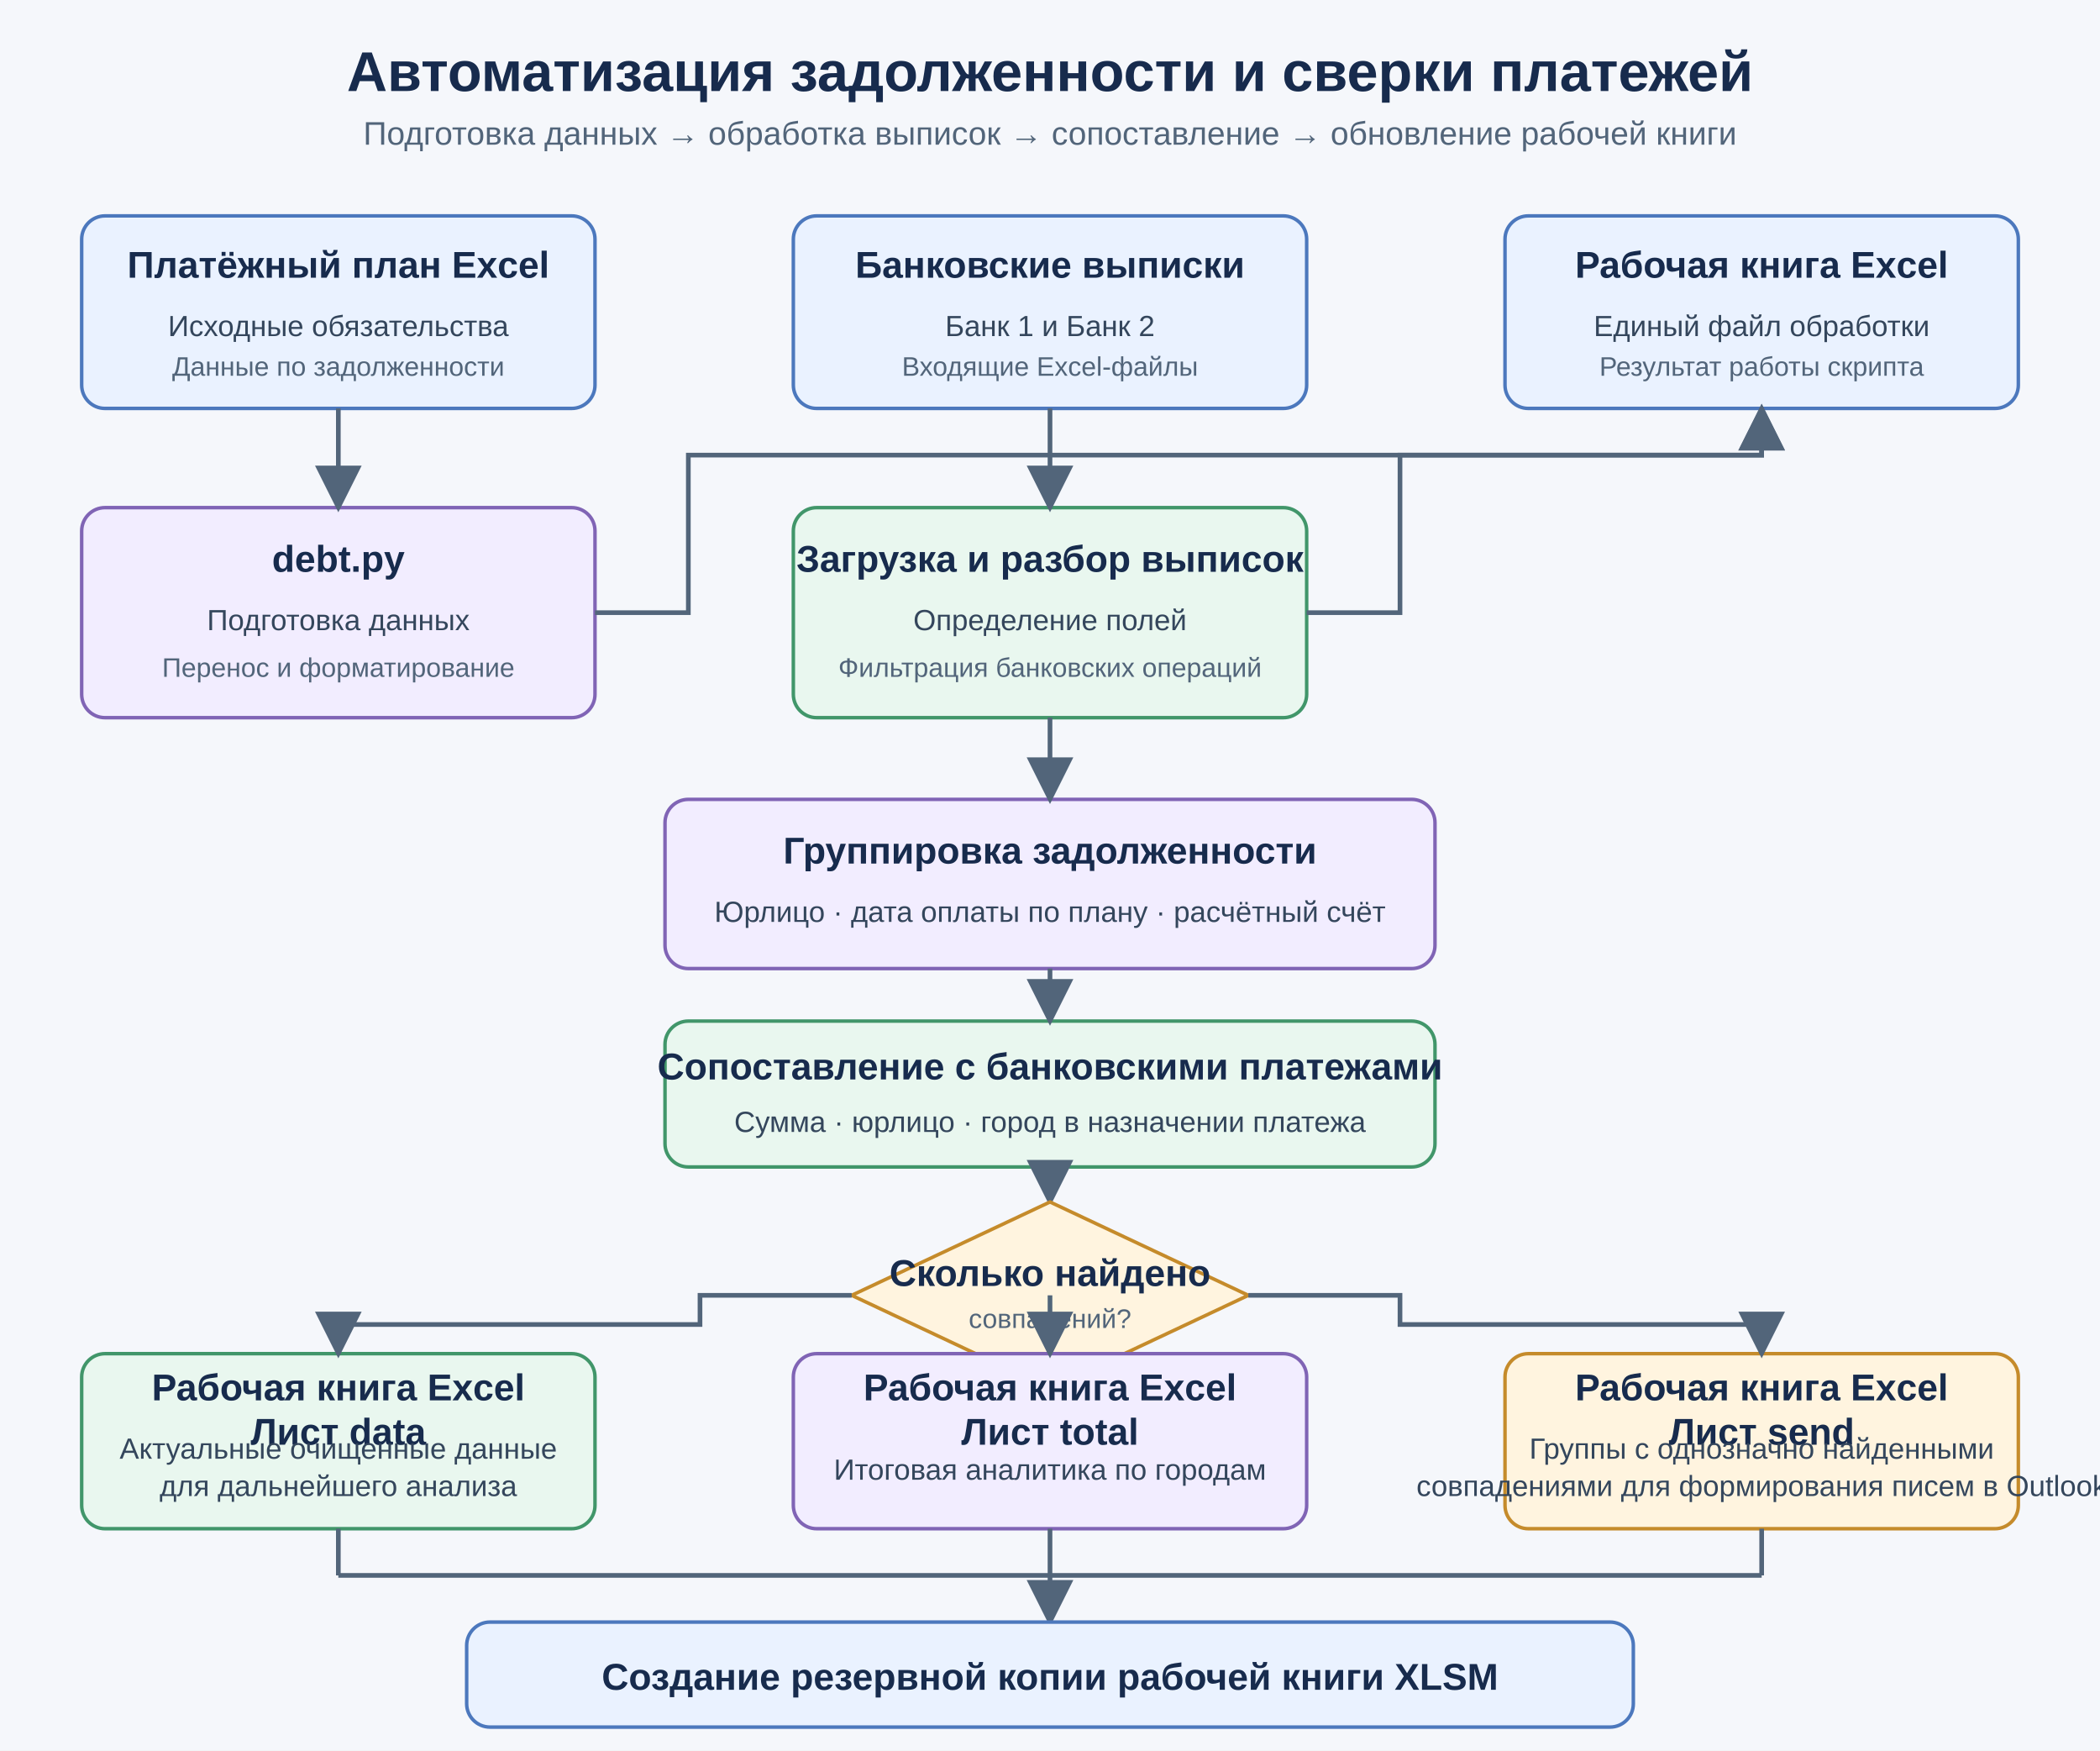
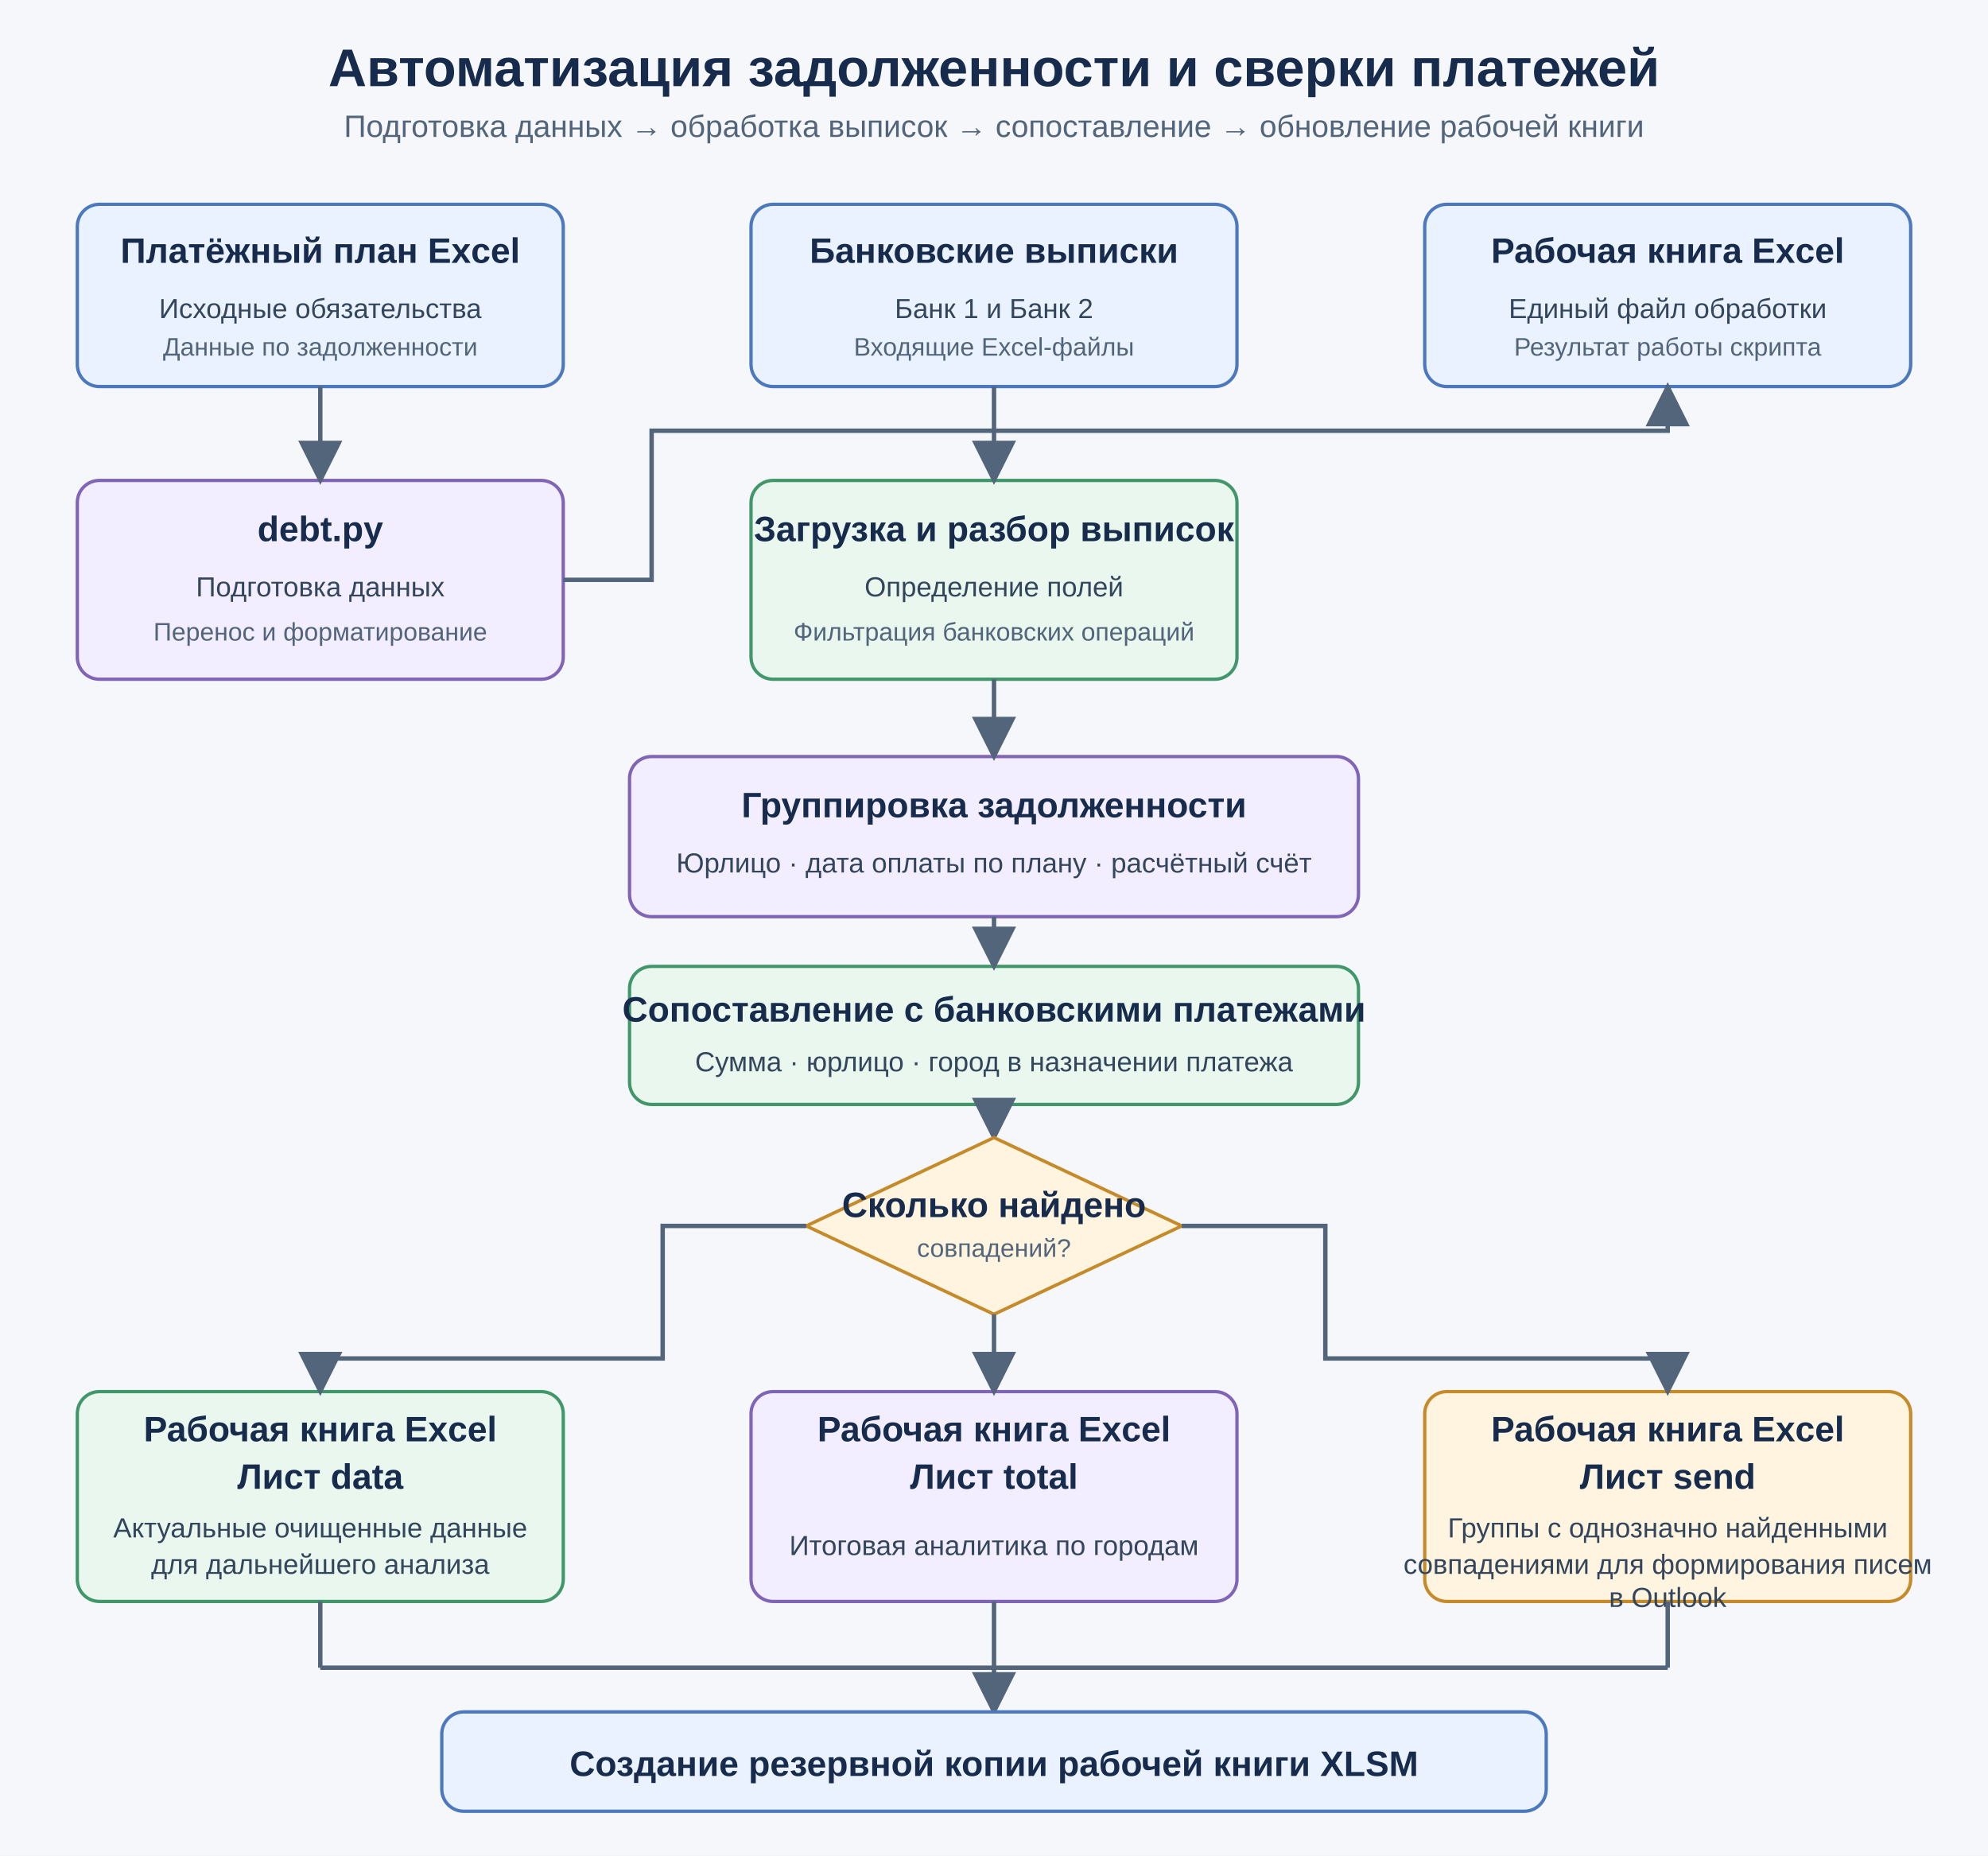
- <svg xmlns="http://www.w3.org/2000/svg" width="1800" height="1500" viewBox="0 0 1800 1500" role="img" aria-labelledby="title desc">
+ <svg xmlns="http://www.w3.org/2000/svg" width="1800" height="1680" viewBox="0 0 1800 1680" role="img" aria-labelledby="title desc">
  <defs>
    <marker id="arrow" markerWidth="12" markerHeight="12" refX="10" refY="6" orient="auto">
      <path d="M1,1 L11,6 L1,11 Z" fill="#52657a" />
    </marker>
    <style>
      .bg{fill:#f5f7fb}
      .title{font:700 48px Arial,sans-serif;fill:#172b4d}
      .subtitle{font:28px Arial,sans-serif;fill:#52657a}
      .box{fill:#fff;stroke:#9aabc0;stroke-width:3;rx:20}
      .blue{fill:#eaf2ff;stroke:#4c78bd}
      .green{fill:#e9f7ef;stroke:#41966a}
      .amber{fill:#fff4df;stroke:#c58b2b}
      .purple{fill:#f2edff;stroke:#8064b5}
      .head{font:700 32px Arial,sans-serif;fill:#172b4d}
      .body{font:25px Arial,sans-serif;fill:#34465c}
      .small{font:23px Arial,sans-serif;fill:#52657a}
      .arrow{fill:none;stroke:#52657a;stroke-width:4;marker-end:url(#arrow)}
      .line{fill:none;stroke:#52657a;stroke-width:4}
    </style>
  </defs>
-   <rect class="bg" width="1800" height="1500" />
+   <rect class="bg" width="1800" height="1680" />
  <text class="title" x="900" y="78" text-anchor="middle">Автоматизация задолженности и сверки платежей</text>
  <text class="subtitle" x="900" y="124" text-anchor="middle">Подготовка данных → обработка выписок → сопоставление → обновление рабочей книги</text>
  <rect class="box blue" x="70" y="185" width="440" height="165" />
  <text class="head" x="290" y="238" text-anchor="middle">Платёжный план Excel</text>
  <text class="body" x="290" y="288" text-anchor="middle">Исходные обязательства</text>
  <text class="small" x="290" y="322" text-anchor="middle">Данные по задолженности</text>
  <rect class="box blue" x="680" y="185" width="440" height="165" />
  <text class="head" x="900" y="238" text-anchor="middle">Банковские выписки</text>
  <text class="body" x="900" y="288" text-anchor="middle">Банк 1 и Банк 2</text>
  <text class="small" x="900" y="322" text-anchor="middle">Входящие Excel-файлы</text>
  <rect class="box blue" x="1290" y="185" width="440" height="165" />
  <text class="head" x="1510" y="238" text-anchor="middle">Рабочая книга Excel</text>
  <text class="body" x="1510" y="288" text-anchor="middle">Единый файл обработки</text>
  <text class="small" x="1510" y="322" text-anchor="middle">Результат работы скрипта</text>
  <rect class="box purple" x="70" y="435" width="440" height="180" />
  <text class="head" x="290" y="490" text-anchor="middle">debt.py</text>
  <text class="body" x="290" y="540" text-anchor="middle">Подготовка данных</text>
  <text class="small" x="290" y="580" text-anchor="middle">Перенос и форматирование</text>
  <rect class="box green" x="680" y="435" width="440" height="180" />
  <text class="head" x="900" y="490" text-anchor="middle">Загрузка и разбор выписок</text>
  <text class="body" x="900" y="540" text-anchor="middle">Определение полей</text>
  <text class="small" x="900" y="580" text-anchor="middle">Фильтрация банковских операций</text>
  <path class="arrow" d="M290 350 V435" />
  <path class="arrow" d="M900 350 V435" />
  <path class="arrow" d="M510 525 H590 V390 H1510 V350" />
-   <path class="arrow" d="M1120 525 H1200 V390 H1510 V350" />
  <rect class="box purple" x="570" y="685" width="660" height="145" />
  <text class="head" x="900" y="740" text-anchor="middle">Группировка задолженности</text>
  <text class="body" x="900" y="790" text-anchor="middle">Юрлицо · дата оплаты по плану · расчётный счёт</text>
  <path class="arrow" d="M900 615 V685" />
  <rect class="box green" x="570" y="875" width="660" height="125" />
  <text class="head" x="900" y="925" text-anchor="middle">Сопоставление с банковскими платежами</text>
  <text class="body" x="900" y="970" text-anchor="middle">Сумма · юрлицо · город в назначении платежа</text>
  <path class="arrow" d="M900 830 V875" />
  <path class="arrow" d="M900 1000 V1030" />
  <polygon points="900,1030 1070,1110 900,1190 730,1110" fill="#fff4df" stroke="#c58b2b" stroke-width="3" />
  <text class="head" x="900" y="1102" text-anchor="middle">Сколько найдено</text>
  <text class="small" x="900" y="1138" text-anchor="middle">совпадений?</text>
-   <rect class="box green" x="70" y="1160" width="440" height="150" />
-   <text class="head" x="290" y="1200" text-anchor="middle">Рабочая книга Excel</text>
-   <text class="head" x="290" y="1238" text-anchor="middle">Лист data</text>
-   <text class="body" x="290" y="1250" text-anchor="middle">Актуальные очищенные данные</text>
-   <text class="body" x="290" y="1282" text-anchor="middle">для дальнейшего анализа</text>
-   <rect class="box purple" x="680" y="1160" width="440" height="150" />
-   <text class="head" x="900" y="1200" text-anchor="middle">Рабочая книга Excel</text>
-   <text class="head" x="900" y="1238" text-anchor="middle">Лист total</text>
-   <text class="body" x="900" y="1268" text-anchor="middle">Итоговая аналитика по городам</text>
-   <rect class="box amber" x="1290" y="1160" width="440" height="150" />
-   <text class="head" x="1510" y="1200" text-anchor="middle">Рабочая книга Excel</text>
-   <text class="head" x="1510" y="1238" text-anchor="middle">Лист send</text>
-   <text class="body" x="1510" y="1250" text-anchor="middle">Группы с однозначно найденными</text>
-   <text class="body" x="1510" y="1282" text-anchor="middle">совпадениями для формирования писем в Outlook</text>
-   <path class="arrow" d="M730 1110 H600 V1135 H290 V1160" />
-   <path class="arrow" d="M1070 1110 H1200 V1135 H1510 V1160" />
-   <path class="arrow" d="M900 1110 V1160" />
-   <path class="line" d="M290 1310 V1350 M900 1310 V1350 M1510 1310 V1350" />
-   <path class="line" d="M290 1350 H1510" />
-   <path class="arrow" d="M900 1350 V1390" />
-   <rect class="box blue" x="400" y="1390" width="1000" height="90" />
-   <text class="head" x="900" y="1448" text-anchor="middle">Создание резервной копии рабочей книги XLSM</text>
+   <rect class="box green" x="70" y="1260" width="440" height="190" />
+   <text class="head" x="290" y="1305" text-anchor="middle">Рабочая книга Excel</text>
+   <text class="head" x="290" y="1348" text-anchor="middle">Лист data</text>
+   <text class="body" x="290" y="1392" text-anchor="middle">Актуальные очищенные данные</text>
+   <text class="body" x="290" y="1425" text-anchor="middle">для дальнейшего анализа</text>
+   <rect class="box purple" x="680" y="1260" width="440" height="190" />
+   <text class="head" x="900" y="1305" text-anchor="middle">Рабочая книга Excel</text>
+   <text class="head" x="900" y="1348" text-anchor="middle">Лист total</text>
+   <text class="body" x="900" y="1408" text-anchor="middle">Итоговая аналитика по городам</text>
+   <rect class="box amber" x="1290" y="1260" width="440" height="190" />
+   <text class="head" x="1510" y="1305" text-anchor="middle">Рабочая книга Excel</text>
+   <text class="head" x="1510" y="1348" text-anchor="middle">Лист send</text>
+   <text class="body" x="1510" y="1392" text-anchor="middle">Группы с однозначно найденными</text>
+   <text class="body" x="1510" y="1425" text-anchor="middle">совпадениями для формирования писем</text>
+   <text class="body" x="1510" y="1455" text-anchor="middle">в Outlook</text>
+   <path class="arrow" d="M730 1110 H600 V1230 H290 V1260" />
+   <path class="arrow" d="M900 1190 V1260" />
+   <path class="arrow" d="M1070 1110 H1200 V1230 H1510 V1260" />
+   <path class="line" d="M290 1450 V1510 M900 1450 V1510 M1510 1450 V1510" />
+   <path class="line" d="M290 1510 H1510" />
+   <path class="arrow" d="M900 1510 V1550" />
+   <rect class="box blue" x="400" y="1550" width="1000" height="90" />
+   <text class="head" x="900" y="1608" text-anchor="middle">Создание резервной копии рабочей книги XLSM</text>
</svg>
